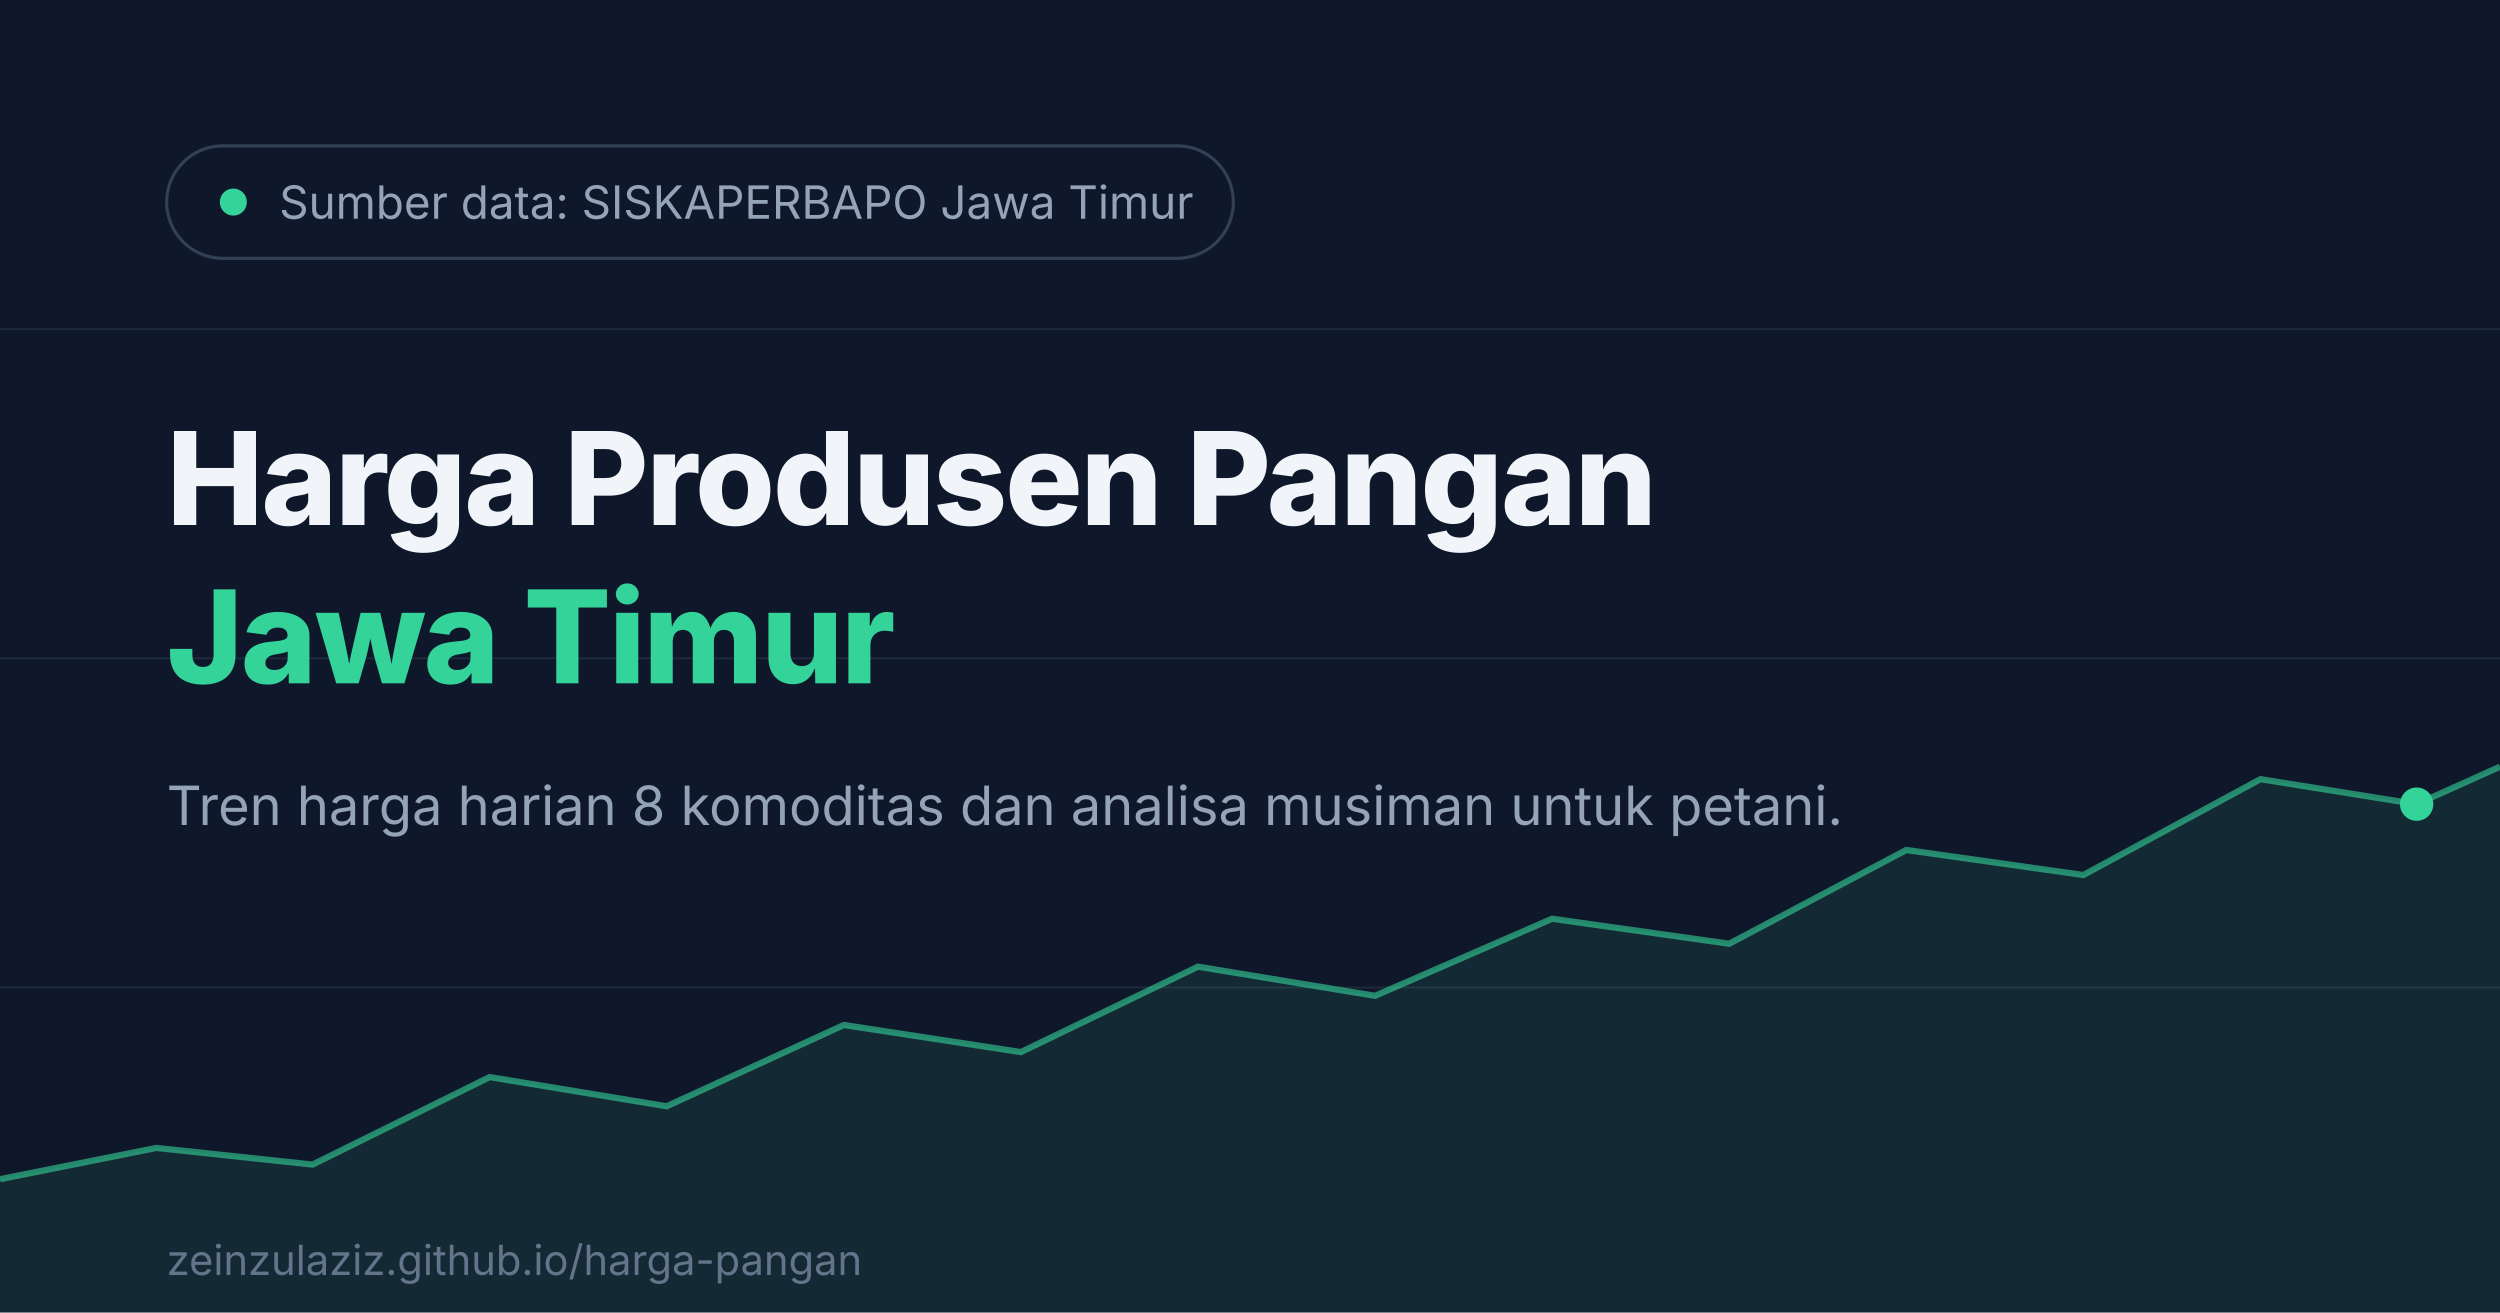
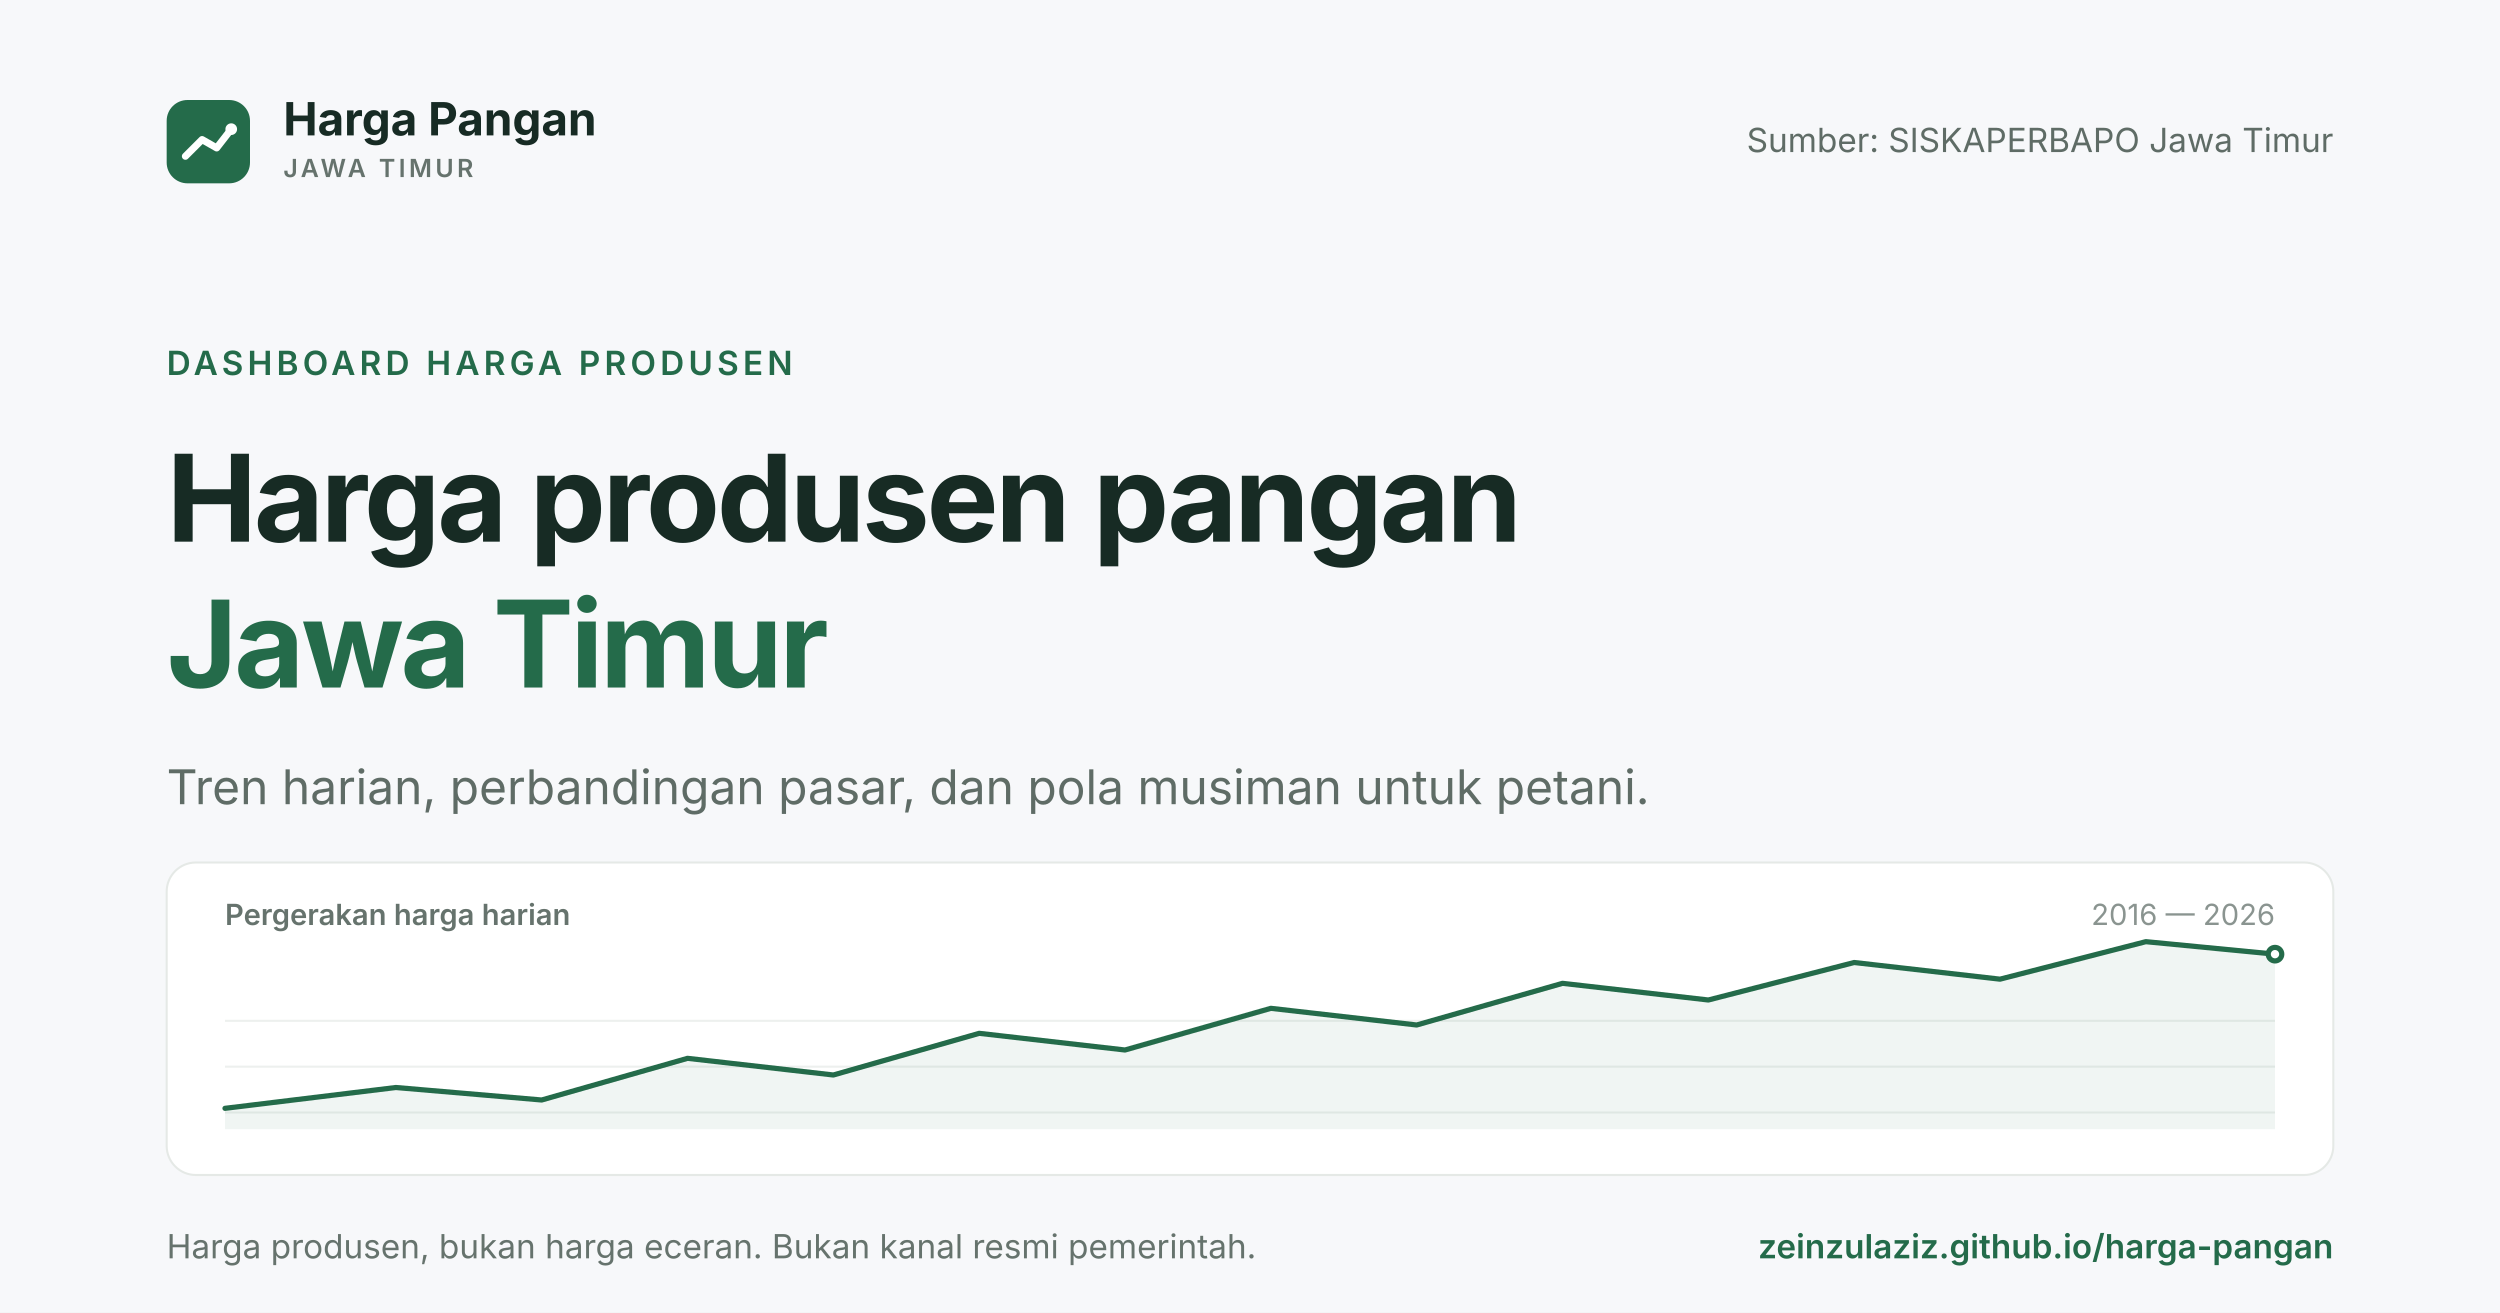
<svg xmlns="http://www.w3.org/2000/svg" width="1200" height="630" viewBox="0 0 1200 630" font-family="Inter, 'Helvetica Neue', Helvetica, Arial, sans-serif">
-   <rect width="1200" height="630" fill="#0f172a" />
-   <g stroke="#1e293b" stroke-width="1">
-     <line x1="0" y1="158" x2="1200" y2="158" />
-     <line x1="0" y1="316" x2="1200" y2="316" />
-     <line x1="0" y1="474" x2="1200" y2="474" />
+   <rect width="1200" height="630" fill="#F7F8FA" />
+   <rect x="80" y="48" width="40" height="40" rx="10" fill="#246B4A" />
+   <polyline points="89 75 97 67 104 71 111 62" fill="none" stroke="#FFFFFF" stroke-width="3.4" stroke-linecap="round" stroke-linejoin="round" />
+   <circle cx="111" cy="62" r="2.8" fill="#FFFFFF" />
+   <text x="136" y="65" font-size="22" font-weight="700" fill="#172B24">Harga Pangan</text>
+   <text x="136" y="85" font-size="12" font-weight="600" letter-spacing="1.6" fill="#66736D">JAWA TIMUR</text>
+   <text x="1120" y="73" font-size="16" text-anchor="end" fill="#5F6C66">Sumber: SISKAPERBAPO Jawa Timur</text>
+   <text x="80" y="180" font-size="16" font-weight="600" letter-spacing="2" fill="#246B4A">DASHBOARD HARGA PRODUSEN</text>
+   <text x="80" y="260" font-size="58" font-weight="700" letter-spacing="-1.5" fill="#172B24">Harga produsen pangan</text>
+   <text x="80" y="330" font-size="58" font-weight="700" letter-spacing="-1.5" fill="#246B4A">Jawa Timur</text>
+   <text x="80" y="386" font-size="23" fill="#5F6C66">Tren harian, perbandingan pasar, dan pola musiman untuk petani.</text>
+   <rect x="80" y="414" width="1040" height="150" rx="14" fill="#FFFFFF" stroke="#E5E9E6" />
+   <text x="108" y="444" font-size="14" font-weight="600" fill="#66736D">Pergerakan harga harian</text>
+   <text x="1092" y="444" font-size="14" text-anchor="end" fill="#8A9490">2016 — 2026</text>
+   <g stroke="#EDF0EE" stroke-width="1">
+     <line x1="108" y1="490" x2="1092" y2="490" />
+     <line x1="108" y1="512" x2="1092" y2="512" />
+     <line x1="108" y1="534" x2="1092" y2="534" />
  </g>
-   <path d="M0 566 L75 551 L150 559 L235 517 L320 531 L405 492 L490 505 L575 464 L660 478 L745 441 L830 453 L915 408 L1000 420 L1085 374 L1160 386 L1200 368 L1200 630 L0 630 Z" fill="#34d399" opacity="0.1" />
-   <path d="M0 566 L75 551 L150 559 L235 517 L320 531 L405 492 L490 505 L575 464 L660 478 L745 441 L830 453 L915 408 L1000 420 L1085 374 L1160 386 L1200 368" fill="none" stroke="#34d399" stroke-width="3" opacity="0.6" />
-   <circle cx="1160" cy="386" r="8" fill="#34d399" />
-   <rect x="80" y="70" width="512" height="54" rx="27" fill="none" stroke="#334155" stroke-width="1.5" />
-   <circle cx="112" cy="97" r="6.5" fill="#34d399" />
-   <text x="134" y="105" font-size="22" fill="#94a3b8">Sumber data: SISKAPERBAPO Jawa Timur</text>
-   <text x="80" y="252" font-size="62" font-weight="800" fill="#f1f5f9" letter-spacing="-1">Harga Produsen Pangan</text>
-   <text x="80" y="328" font-size="62" font-weight="800" fill="#34d399" letter-spacing="-1">Jawa Timur</text>
-   <text x="80" y="396" font-size="26" fill="#94a3b8">Tren harga harian 8 komoditas dan analisa musiman untuk petani.</text>
-   <text x="80" y="612" font-size="20" fill="#64748b">zeinzulaziz.github.io/harga-pangan</text>
+   <path d="M108 532 L190 522 L260 528 L330 508 L400 516 L470 496 L540 504 L610 484 L680 492 L750 472 L820 480 L890 462 L960 470 L1030 452 L1092 458 L1092 542 L108 542 Z" fill="#246B4A" opacity="0.07" />
+   <path d="M108 532 L190 522 L260 528 L330 508 L400 516 L470 496 L540 504 L610 484 L680 492 L750 472 L820 480 L890 462 L960 470 L1030 452 L1092 458" fill="none" stroke="#246B4A" stroke-width="2.5" stroke-linecap="round" stroke-linejoin="round" />
+   <circle cx="1092" cy="458" r="4.5" fill="#246B4A" />
+   <circle cx="1092" cy="458" r="2" fill="#FFFFFF" />
+   <text x="80" y="604" font-size="16" fill="#66736D">Harga produsen, bukan harga eceran. Bukan kanal resmi pemerintah.</text>
+   <text x="1120" y="604" font-size="16" font-weight="600" text-anchor="end" fill="#246B4A">zeinzulaziz.github.io/harga-pangan</text>
</svg>
